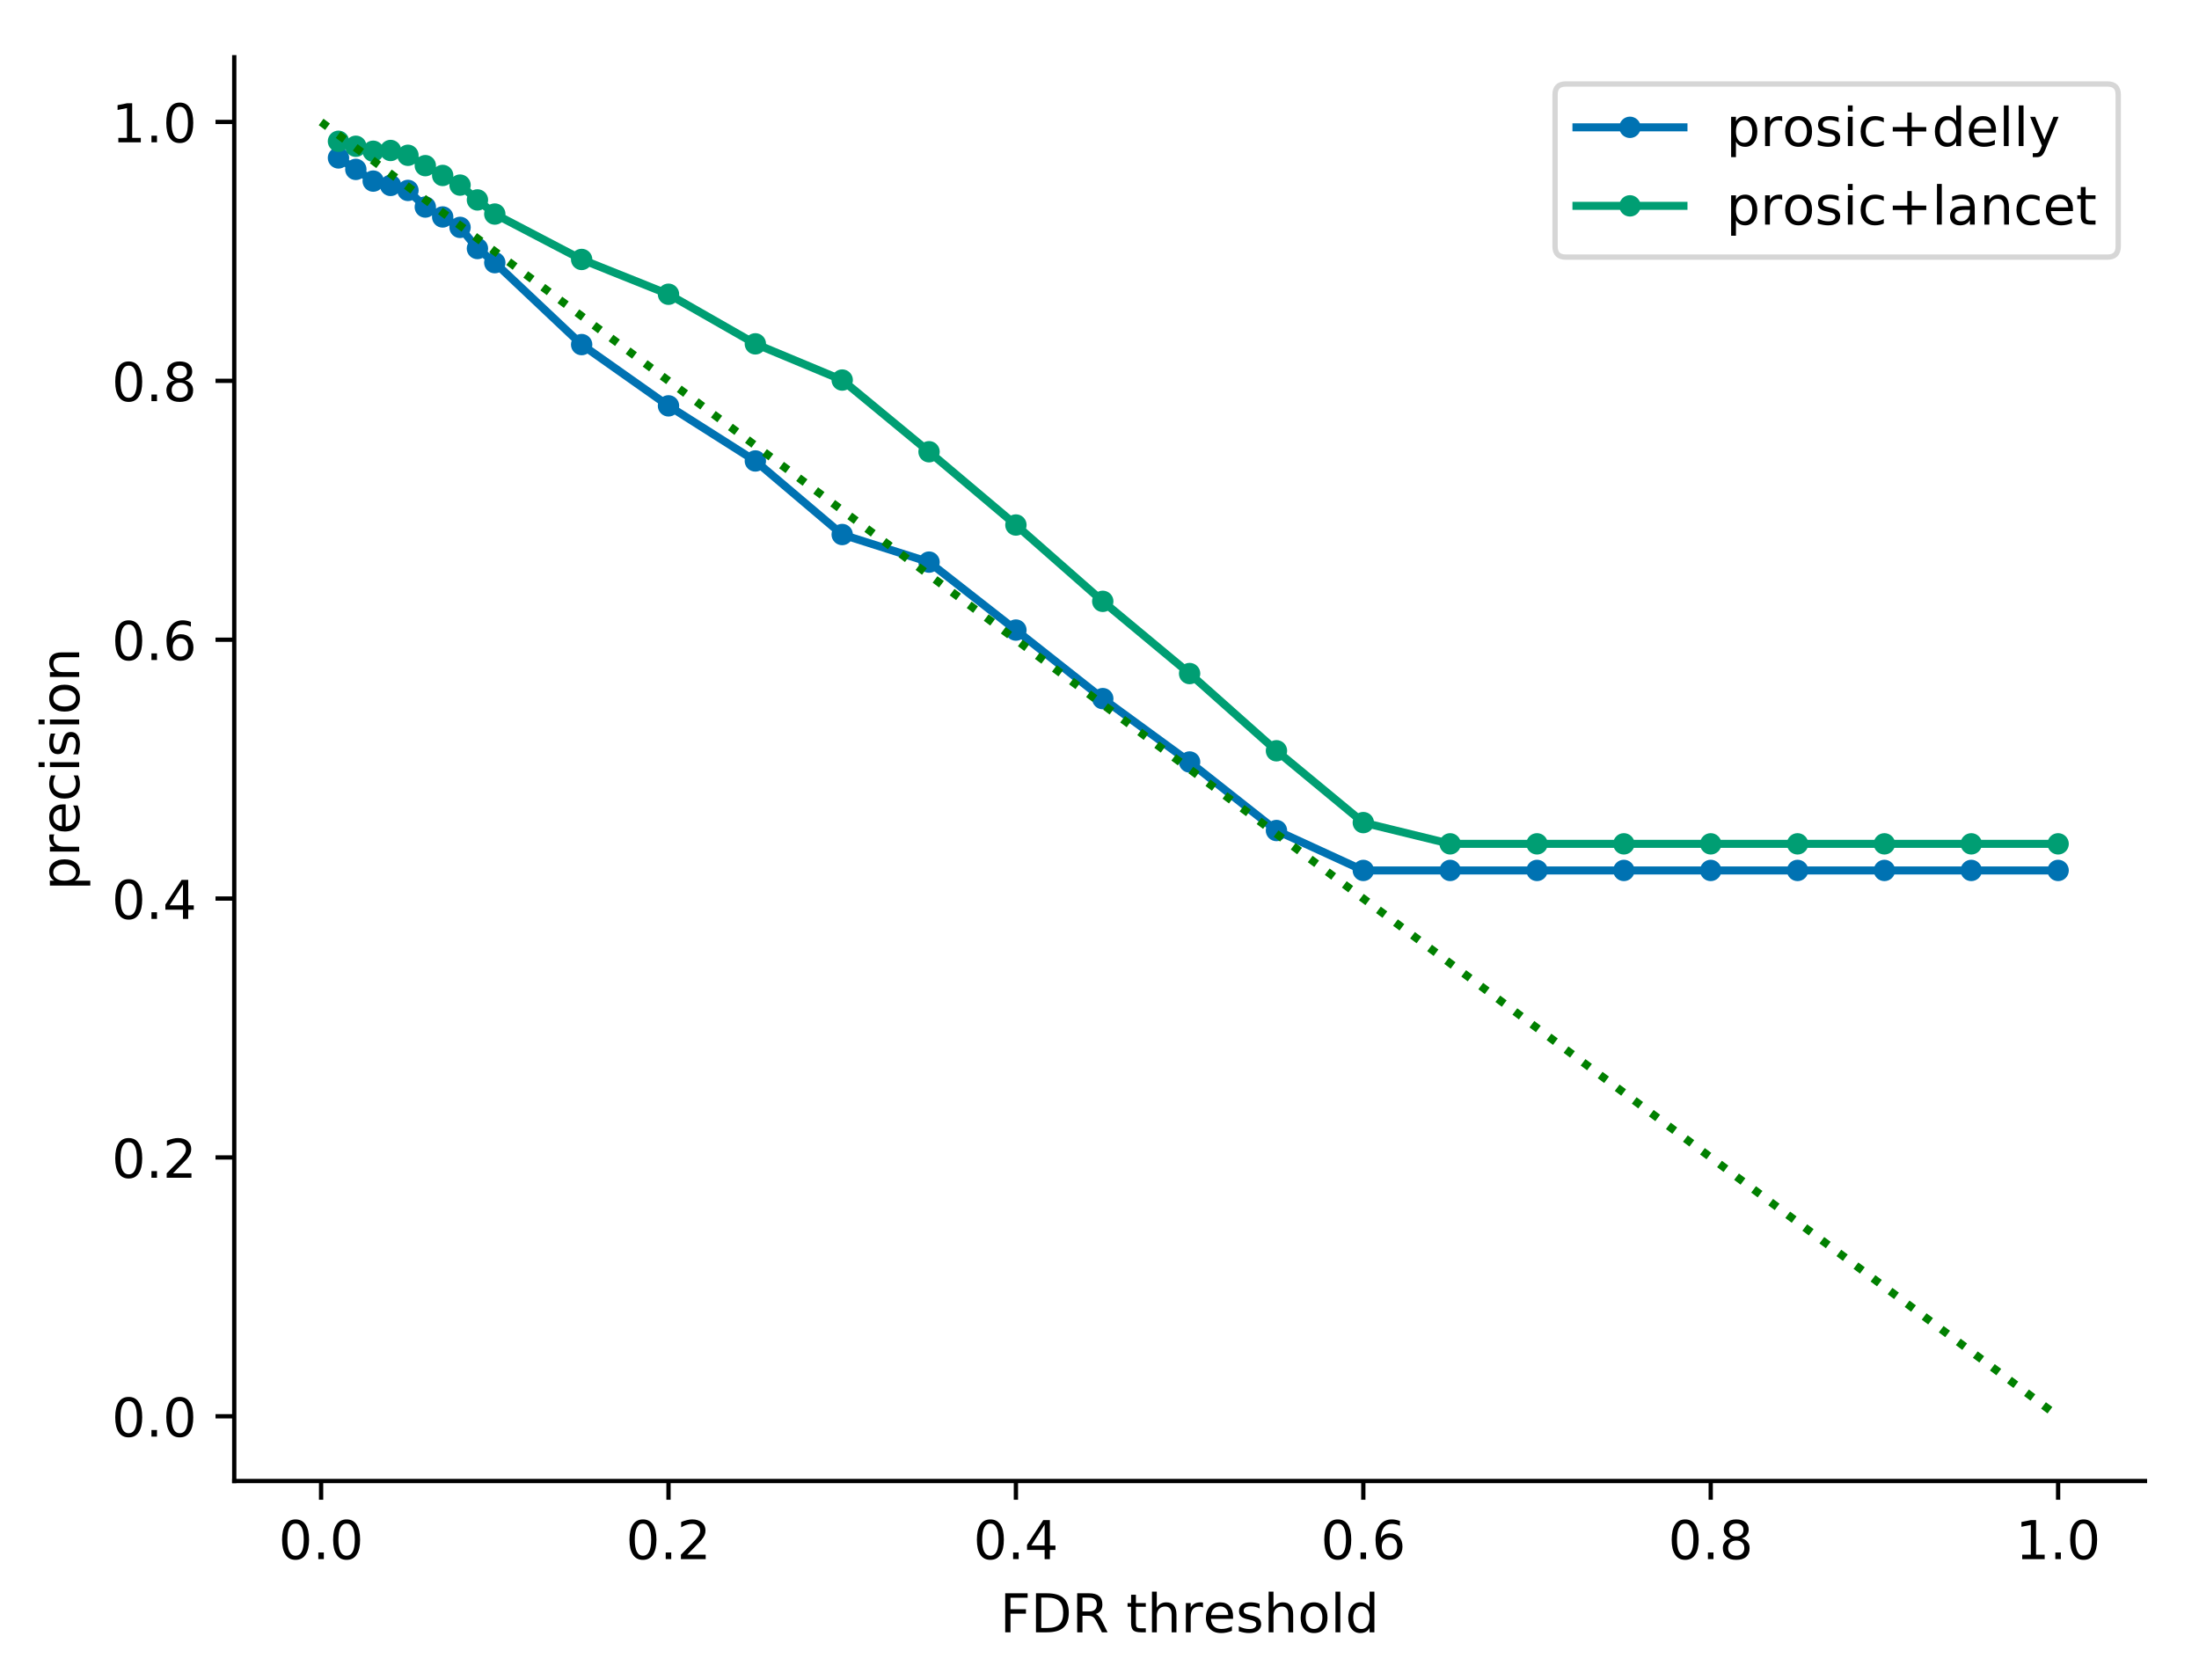
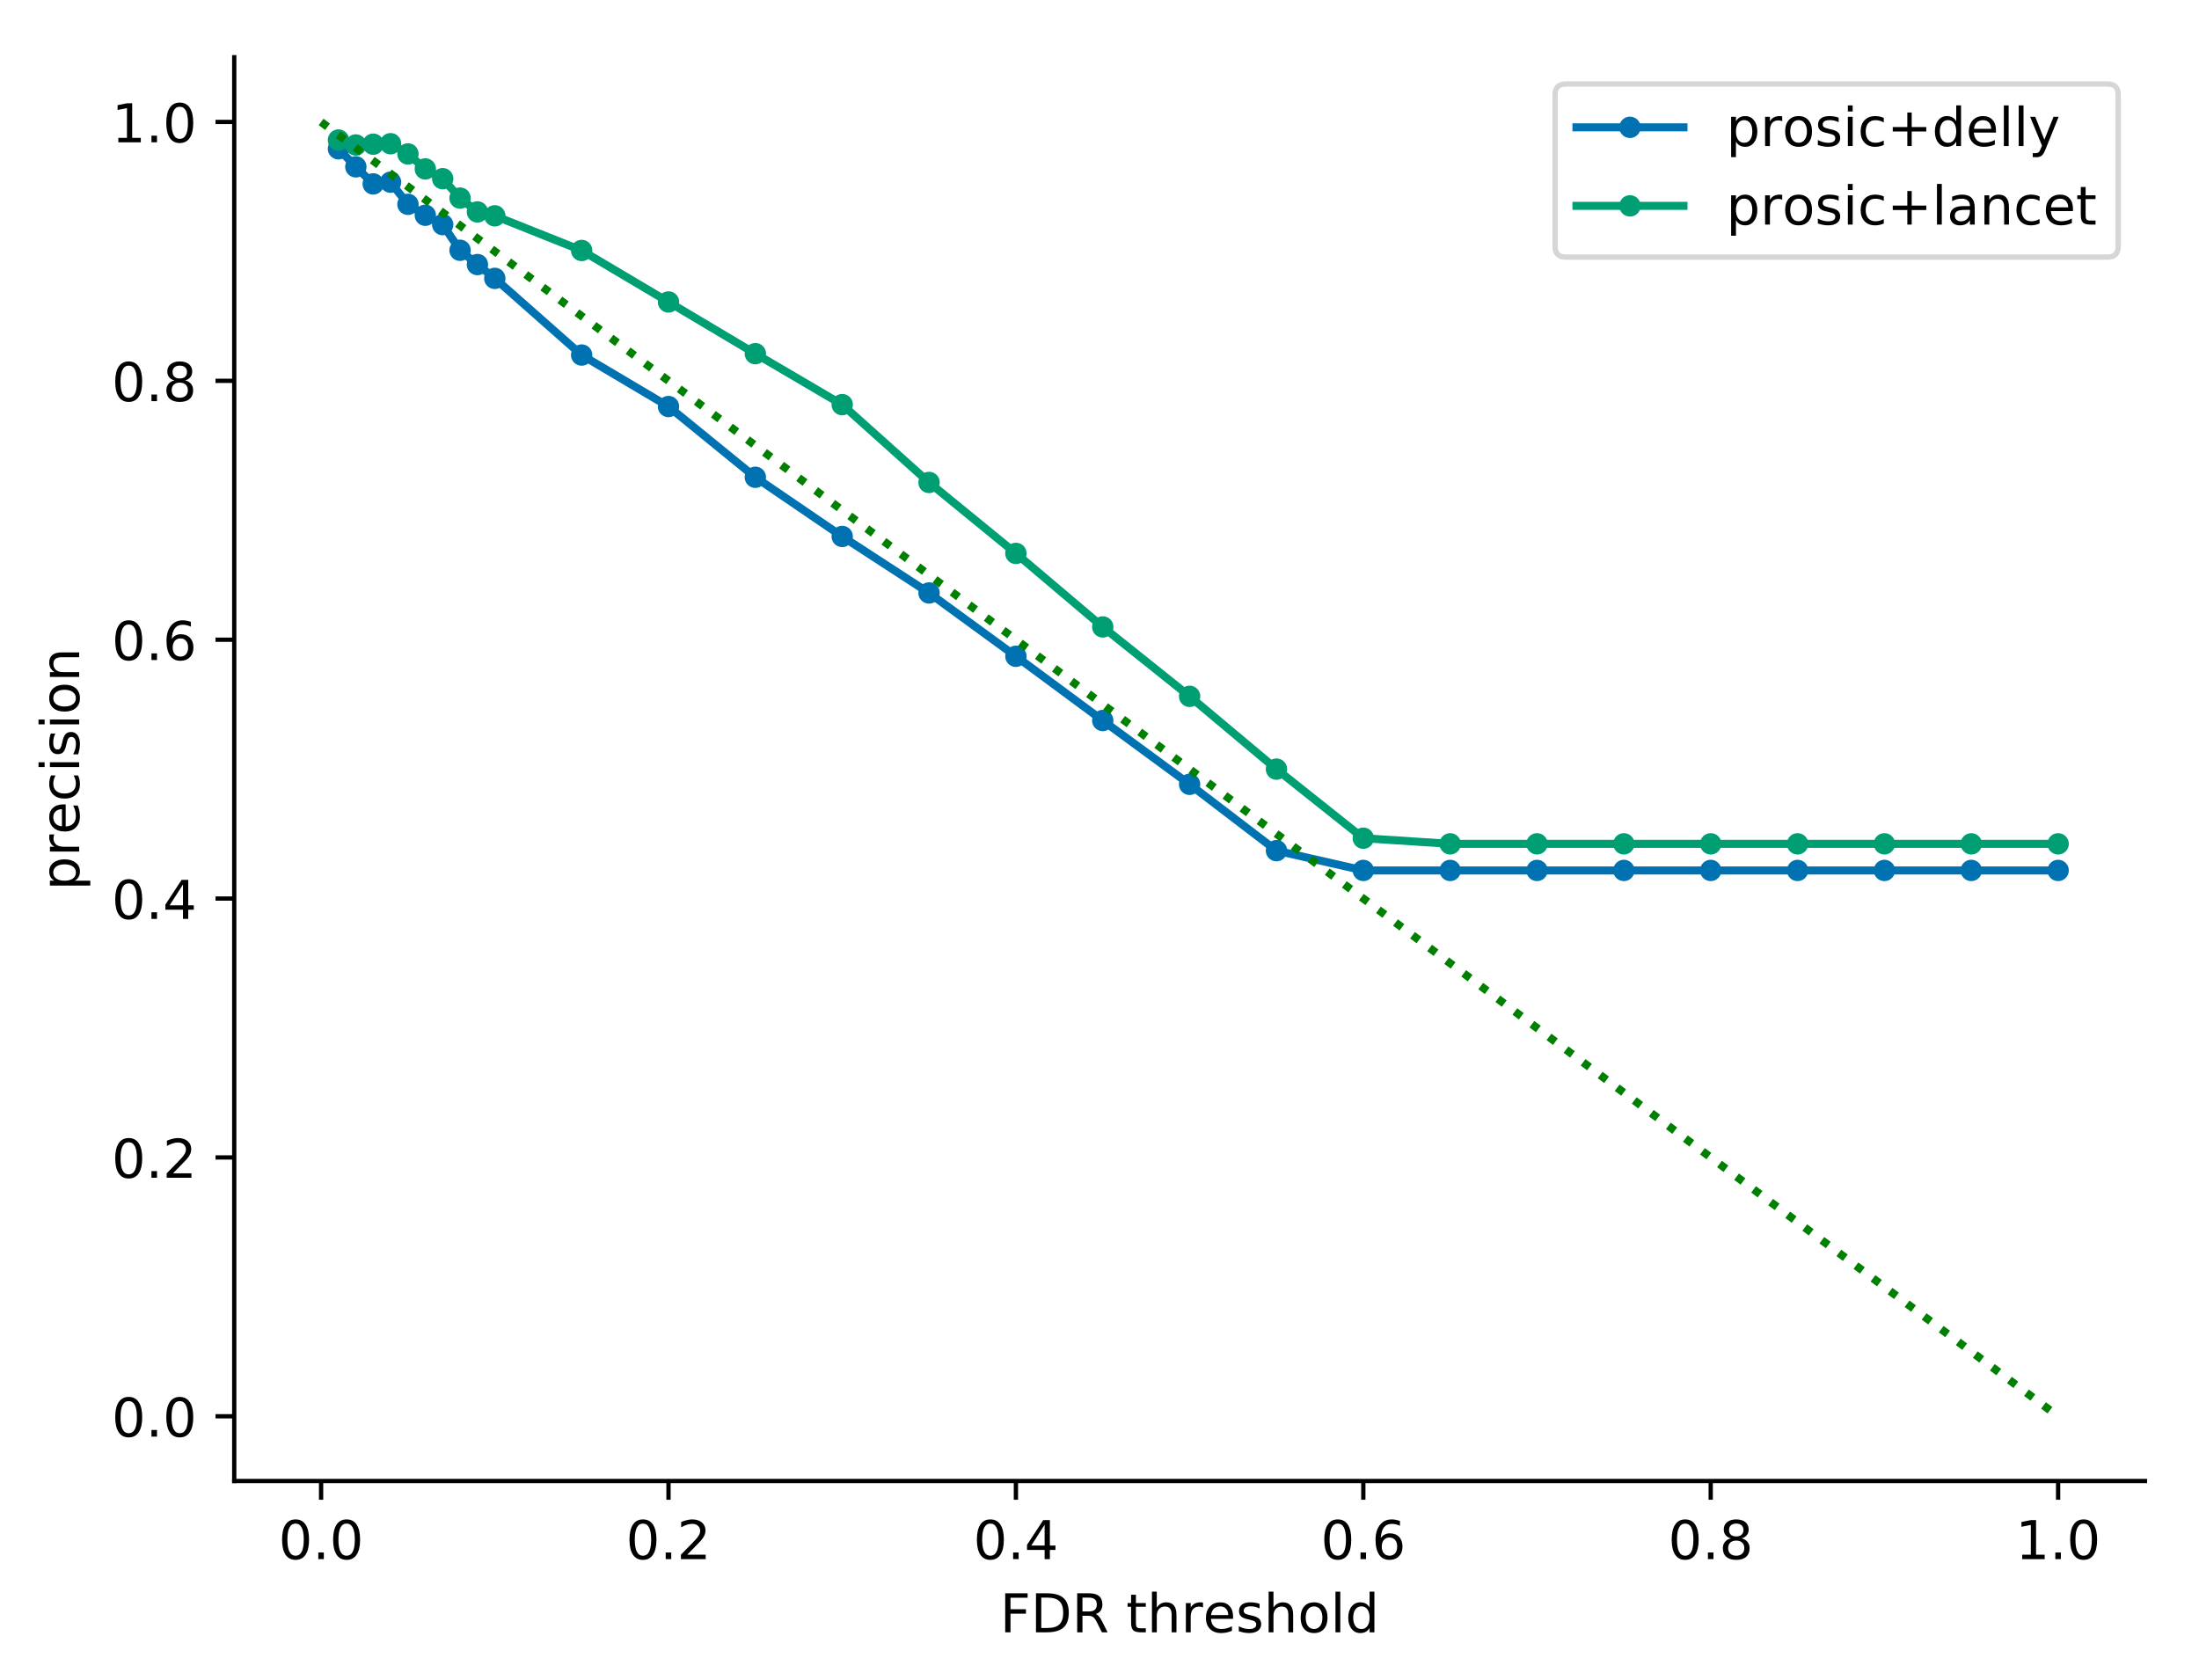
<svg xmlns="http://www.w3.org/2000/svg" xmlns:xlink="http://www.w3.org/1999/xlink" height="314pt" version="1.1" viewBox="0 0 411 314" width="411pt">
  <defs>
    <style type="text/css">
*{stroke-linecap:butt;stroke-linejoin:round;}
  </style>
  </defs>
  <g id="figure_1">
    <g id="patch_1">
      <path d="M 0 314.368  L 411.601 314.368  L 411.601 0  L 0 0  z " style="fill:#ffffff;" />
    </g>
    <g id="axes_1">
      <g id="patch_2">
        <path d="M 43.781 276.812  L 400.901 276.812  L 400.901 10.7  L 43.781 10.7  z " style="fill:#ffffff;" />
      </g>
      <g id="matplotlib.axis_1">
        <g id="xtick_1">
          <g id="line2d_1">
            <defs>
-               <path d="M 0 0  L 0 3.5  " id="m1aa0c2c3cf" style="stroke:#000000;stroke-width:0.8;" />
-             </defs>
-             <g>
-               <use style="stroke:#000000;stroke-width:0.8;" x="60.014" xlink:href="#m1aa0c2c3cf" y="276.812" />
+               <path d="M 0 0  L 0 3.5  " id="mcfeb904884" style="stroke:#000000;stroke-width:0.8;" />
+             </defs>
+             <g>
+               <use style="stroke:#000000;stroke-width:0.8;" x="60.014" xlink:href="#mcfeb904884" y="276.812" />
            </g>
          </g>
          <g id="text_1">
            <defs>
              <path d="M 31.781 66.406  Q 24.172 66.406 20.328 58.906  Q 16.5 51.422 16.5 36.375  Q 16.5 21.391 20.328 13.891  Q 24.172 6.391 31.781 6.391  Q 39.453 6.391 43.281 13.891  Q 47.125 21.391 47.125 36.375  Q 47.125 51.422 43.281 58.906  Q 39.453 66.406 31.781 66.406  z M 31.781 74.219  Q 44.047 74.219 50.516 64.516  Q 56.984 54.828 56.984 36.375  Q 56.984 17.969 50.516 8.266  Q 44.047 -1.422 31.781 -1.422  Q 19.531 -1.422 13.062 8.266  Q 6.594 17.969 6.594 36.375  Q 6.594 54.828 13.062 64.516  Q 19.531 74.219 31.781 74.219  z " id="DejaVuSans-30" />
              <path d="M 10.688 12.406  L 21 12.406  L 21 0  L 10.688 0  z " id="DejaVuSans-2e" />
            </defs>
            <g transform="translate(52.06242 291.4104)scale(0.1 -0.1)">
              <use xlink:href="#DejaVuSans-30" />
              <use x="63.623" xlink:href="#DejaVuSans-2e" />
              <use x="95.41" xlink:href="#DejaVuSans-30" />
            </g>
          </g>
        </g>
        <g id="xtick_2">
          <g id="line2d_2">
            <g>
-               <use style="stroke:#000000;stroke-width:0.8;" x="124.945" xlink:href="#m1aa0c2c3cf" y="276.812" />
+               <use style="stroke:#000000;stroke-width:0.8;" x="124.945" xlink:href="#mcfeb904884" y="276.812" />
            </g>
          </g>
          <g id="text_2">
            <defs>
              <path d="M 19.188 8.297  L 53.609 8.297  L 53.609 0  L 7.328 0  L 7.328 8.297  Q 12.938 14.109 22.625 23.891  Q 32.328 33.688 34.812 36.531  Q 39.547 41.844 41.422 45.531  Q 43.312 49.219 43.312 52.781  Q 43.312 58.594 39.234 62.25  Q 35.156 65.922 28.609 65.922  Q 23.969 65.922 18.812 64.312  Q 13.672 62.703 7.812 59.422  L 7.812 69.391  Q 13.766 71.781 18.938 73  Q 24.125 74.219 28.422 74.219  Q 39.75 74.219 46.484 68.547  Q 53.219 62.891 53.219 53.422  Q 53.219 48.922 51.531 44.891  Q 49.859 40.875 45.406 35.406  Q 44.188 33.984 37.641 27.219  Q 31.109 20.453 19.188 8.297  z " id="DejaVuSans-32" />
            </defs>
            <g transform="translate(116.9933 291.4104)scale(0.1 -0.1)">
              <use xlink:href="#DejaVuSans-30" />
              <use x="63.623" xlink:href="#DejaVuSans-2e" />
              <use x="95.41" xlink:href="#DejaVuSans-32" />
            </g>
          </g>
        </g>
        <g id="xtick_3">
          <g id="line2d_3">
            <g>
-               <use style="stroke:#000000;stroke-width:0.8;" x="189.876" xlink:href="#m1aa0c2c3cf" y="276.812" />
+               <use style="stroke:#000000;stroke-width:0.8;" x="189.876" xlink:href="#mcfeb904884" y="276.812" />
            </g>
          </g>
          <g id="text_3">
            <defs>
              <path d="M 37.797 64.312  L 12.891 25.391  L 37.797 25.391  z M 35.203 72.906  L 47.609 72.906  L 47.609 25.391  L 58.016 25.391  L 58.016 17.188  L 47.609 17.188  L 47.609 0  L 37.797 0  L 37.797 17.188  L 4.891 17.188  L 4.891 26.703  z " id="DejaVuSans-34" />
            </defs>
            <g transform="translate(181.9242 291.4104)scale(0.1 -0.1)">
              <use xlink:href="#DejaVuSans-30" />
              <use x="63.623" xlink:href="#DejaVuSans-2e" />
              <use x="95.41" xlink:href="#DejaVuSans-34" />
            </g>
          </g>
        </g>
        <g id="xtick_4">
          <g id="line2d_4">
            <g>
-               <use style="stroke:#000000;stroke-width:0.8;" x="254.807" xlink:href="#m1aa0c2c3cf" y="276.812" />
+               <use style="stroke:#000000;stroke-width:0.8;" x="254.807" xlink:href="#mcfeb904884" y="276.812" />
            </g>
          </g>
          <g id="text_4">
            <defs>
              <path d="M 33.016 40.375  Q 26.375 40.375 22.484 35.828  Q 18.609 31.297 18.609 23.391  Q 18.609 15.531 22.484 10.953  Q 26.375 6.391 33.016 6.391  Q 39.656 6.391 43.531 10.953  Q 47.406 15.531 47.406 23.391  Q 47.406 31.297 43.531 35.828  Q 39.656 40.375 33.016 40.375  z M 52.594 71.297  L 52.594 62.312  Q 48.875 64.062 45.094 64.984  Q 41.312 65.922 37.594 65.922  Q 27.828 65.922 22.672 59.328  Q 17.531 52.734 16.797 39.406  Q 19.672 43.656 24.016 45.922  Q 28.375 48.188 33.594 48.188  Q 44.578 48.188 50.953 41.516  Q 57.328 34.859 57.328 23.391  Q 57.328 12.156 50.688 5.359  Q 44.047 -1.422 33.016 -1.422  Q 20.359 -1.422 13.672 8.266  Q 6.984 17.969 6.984 36.375  Q 6.984 53.656 15.188 63.938  Q 23.391 74.219 37.203 74.219  Q 40.922 74.219 44.703 73.484  Q 48.484 72.75 52.594 71.297  z " id="DejaVuSans-36" />
            </defs>
            <g transform="translate(246.8551 291.4104)scale(0.1 -0.1)">
              <use xlink:href="#DejaVuSans-30" />
              <use x="63.623" xlink:href="#DejaVuSans-2e" />
              <use x="95.41" xlink:href="#DejaVuSans-36" />
            </g>
          </g>
        </g>
        <g id="xtick_5">
          <g id="line2d_5">
            <g>
-               <use style="stroke:#000000;stroke-width:0.8;" x="319.738" xlink:href="#m1aa0c2c3cf" y="276.812" />
+               <use style="stroke:#000000;stroke-width:0.8;" x="319.738" xlink:href="#mcfeb904884" y="276.812" />
            </g>
          </g>
          <g id="text_5">
            <defs>
              <path d="M 31.781 34.625  Q 24.75 34.625 20.719 30.859  Q 16.703 27.094 16.703 20.516  Q 16.703 13.922 20.719 10.156  Q 24.75 6.391 31.781 6.391  Q 38.812 6.391 42.859 10.172  Q 46.922 13.969 46.922 20.516  Q 46.922 27.094 42.891 30.859  Q 38.875 34.625 31.781 34.625  z M 21.922 38.812  Q 15.578 40.375 12.031 44.719  Q 8.5 49.078 8.5 55.328  Q 8.5 64.062 14.719 69.141  Q 20.953 74.219 31.781 74.219  Q 42.672 74.219 48.875 69.141  Q 55.078 64.062 55.078 55.328  Q 55.078 49.078 51.531 44.719  Q 48 40.375 41.703 38.812  Q 48.828 37.156 52.797 32.312  Q 56.781 27.484 56.781 20.516  Q 56.781 9.906 50.312 4.234  Q 43.844 -1.422 31.781 -1.422  Q 19.734 -1.422 13.25 4.234  Q 6.781 9.906 6.781 20.516  Q 6.781 27.484 10.781 32.312  Q 14.797 37.156 21.922 38.812  z M 18.312 54.391  Q 18.312 48.734 21.844 45.562  Q 25.391 42.391 31.781 42.391  Q 38.141 42.391 41.719 45.562  Q 45.312 48.734 45.312 54.391  Q 45.312 60.062 41.719 63.234  Q 38.141 66.406 31.781 66.406  Q 25.391 66.406 21.844 63.234  Q 18.312 60.062 18.312 54.391  z " id="DejaVuSans-38" />
            </defs>
            <g transform="translate(311.7861 291.4104)scale(0.1 -0.1)">
              <use xlink:href="#DejaVuSans-30" />
              <use x="63.623" xlink:href="#DejaVuSans-2e" />
              <use x="95.41" xlink:href="#DejaVuSans-38" />
            </g>
          </g>
        </g>
        <g id="xtick_6">
          <g id="line2d_6">
            <g>
-               <use style="stroke:#000000;stroke-width:0.8;" x="384.669" xlink:href="#m1aa0c2c3cf" y="276.812" />
+               <use style="stroke:#000000;stroke-width:0.8;" x="384.669" xlink:href="#mcfeb904884" y="276.812" />
            </g>
          </g>
          <g id="text_6">
            <defs>
              <path d="M 12.406 8.297  L 28.516 8.297  L 28.516 63.922  L 10.984 60.406  L 10.984 69.391  L 28.422 72.906  L 38.281 72.906  L 38.281 8.297  L 54.391 8.297  L 54.391 0  L 12.406 0  z " id="DejaVuSans-31" />
            </defs>
            <g transform="translate(376.717 291.4104)scale(0.1 -0.1)">
              <use xlink:href="#DejaVuSans-31" />
              <use x="63.623" xlink:href="#DejaVuSans-2e" />
              <use x="95.41" xlink:href="#DejaVuSans-30" />
            </g>
          </g>
        </g>
        <g id="text_7">
          <defs>
            <path d="M 9.812 72.906  L 51.703 72.906  L 51.703 64.594  L 19.672 64.594  L 19.672 43.109  L 48.578 43.109  L 48.578 34.812  L 19.672 34.812  L 19.672 0  L 9.812 0  z " id="DejaVuSans-46" />
            <path d="M 19.672 64.797  L 19.672 8.109  L 31.594 8.109  Q 46.688 8.109 53.688 14.938  Q 60.688 21.781 60.688 36.531  Q 60.688 51.172 53.688 57.984  Q 46.688 64.797 31.594 64.797  z M 9.812 72.906  L 30.078 72.906  Q 51.266 72.906 61.172 64.094  Q 71.094 55.281 71.094 36.531  Q 71.094 17.672 61.125 8.828  Q 51.172 0 30.078 0  L 9.812 0  z " id="DejaVuSans-44" />
            <path d="M 44.391 34.188  Q 47.562 33.109 50.562 29.594  Q 53.562 26.078 56.594 19.922  L 66.609 0  L 56 0  L 46.688 18.703  Q 43.062 26.031 39.672 28.422  Q 36.281 30.812 30.422 30.812  L 19.672 30.812  L 19.672 0  L 9.812 0  L 9.812 72.906  L 32.078 72.906  Q 44.578 72.906 50.734 67.672  Q 56.891 62.453 56.891 51.906  Q 56.891 45.016 53.688 40.469  Q 50.484 35.938 44.391 34.188  z M 19.672 64.797  L 19.672 38.922  L 32.078 38.922  Q 39.203 38.922 42.844 42.219  Q 46.484 45.516 46.484 51.906  Q 46.484 58.297 42.844 61.547  Q 39.203 64.797 32.078 64.797  z " id="DejaVuSans-52" />
            <path id="DejaVuSans-20" />
            <path d="M 18.312 70.219  L 18.312 54.688  L 36.812 54.688  L 36.812 47.703  L 18.312 47.703  L 18.312 18.016  Q 18.312 11.328 20.141 9.422  Q 21.969 7.516 27.594 7.516  L 36.812 7.516  L 36.812 0  L 27.594 0  Q 17.188 0 13.234 3.875  Q 9.281 7.766 9.281 18.016  L 9.281 47.703  L 2.688 47.703  L 2.688 54.688  L 9.281 54.688  L 9.281 70.219  z " id="DejaVuSans-74" />
            <path d="M 54.891 33.016  L 54.891 0  L 45.906 0  L 45.906 32.719  Q 45.906 40.484 42.875 44.328  Q 39.844 48.188 33.797 48.188  Q 26.516 48.188 22.312 43.547  Q 18.109 38.922 18.109 30.906  L 18.109 0  L 9.078 0  L 9.078 75.984  L 18.109 75.984  L 18.109 46.188  Q 21.344 51.125 25.703 53.562  Q 30.078 56 35.797 56  Q 45.219 56 50.047 50.172  Q 54.891 44.344 54.891 33.016  z " id="DejaVuSans-68" />
            <path d="M 41.109 46.297  Q 39.594 47.172 37.812 47.578  Q 36.031 48 33.891 48  Q 26.266 48 22.188 43.047  Q 18.109 38.094 18.109 28.812  L 18.109 0  L 9.078 0  L 9.078 54.688  L 18.109 54.688  L 18.109 46.188  Q 20.953 51.172 25.484 53.578  Q 30.031 56 36.531 56  Q 37.453 56 38.578 55.875  Q 39.703 55.766 41.062 55.516  z " id="DejaVuSans-72" />
            <path d="M 56.203 29.594  L 56.203 25.203  L 14.891 25.203  Q 15.484 15.922 20.484 11.062  Q 25.484 6.203 34.422 6.203  Q 39.594 6.203 44.453 7.469  Q 49.312 8.734 54.109 11.281  L 54.109 2.781  Q 49.266 0.734 44.188 -0.344  Q 39.109 -1.422 33.891 -1.422  Q 20.797 -1.422 13.156 6.188  Q 5.516 13.812 5.516 26.812  Q 5.516 40.234 12.766 48.109  Q 20.016 56 32.328 56  Q 43.359 56 49.781 48.891  Q 56.203 41.797 56.203 29.594  z M 47.219 32.234  Q 47.125 39.594 43.094 43.984  Q 39.062 48.391 32.422 48.391  Q 24.906 48.391 20.391 44.141  Q 15.875 39.891 15.188 32.172  z " id="DejaVuSans-65" />
            <path d="M 44.281 53.078  L 44.281 44.578  Q 40.484 46.531 36.375 47.5  Q 32.281 48.484 27.875 48.484  Q 21.188 48.484 17.844 46.438  Q 14.5 44.391 14.5 40.281  Q 14.5 37.156 16.891 35.375  Q 19.281 33.594 26.516 31.984  L 29.594 31.297  Q 39.156 29.25 43.188 25.516  Q 47.219 21.781 47.219 15.094  Q 47.219 7.469 41.188 3.016  Q 35.156 -1.422 24.609 -1.422  Q 20.219 -1.422 15.453 -0.562  Q 10.688 0.297 5.422 2  L 5.422 11.281  Q 10.406 8.688 15.234 7.391  Q 20.062 6.109 24.812 6.109  Q 31.156 6.109 34.562 8.281  Q 37.984 10.453 37.984 14.406  Q 37.984 18.062 35.516 20.016  Q 33.062 21.969 24.703 23.781  L 21.578 24.516  Q 13.234 26.266 9.516 29.906  Q 5.812 33.547 5.812 39.891  Q 5.812 47.609 11.281 51.797  Q 16.75 56 26.812 56  Q 31.781 56 36.172 55.266  Q 40.578 54.547 44.281 53.078  z " id="DejaVuSans-73" />
            <path d="M 30.609 48.391  Q 23.391 48.391 19.188 42.75  Q 14.984 37.109 14.984 27.297  Q 14.984 17.484 19.156 11.844  Q 23.344 6.203 30.609 6.203  Q 37.797 6.203 41.984 11.859  Q 46.188 17.531 46.188 27.297  Q 46.188 37.016 41.984 42.703  Q 37.797 48.391 30.609 48.391  z M 30.609 56  Q 42.328 56 49.016 48.375  Q 55.719 40.766 55.719 27.297  Q 55.719 13.875 49.016 6.219  Q 42.328 -1.422 30.609 -1.422  Q 18.844 -1.422 12.172 6.219  Q 5.516 13.875 5.516 27.297  Q 5.516 40.766 12.172 48.375  Q 18.844 56 30.609 56  z " id="DejaVuSans-6f" />
            <path d="M 9.422 75.984  L 18.406 75.984  L 18.406 0  L 9.422 0  z " id="DejaVuSans-6c" />
            <path d="M 45.406 46.391  L 45.406 75.984  L 54.391 75.984  L 54.391 0  L 45.406 0  L 45.406 8.203  Q 42.578 3.328 38.25 0.953  Q 33.938 -1.422 27.875 -1.422  Q 17.969 -1.422 11.734 6.484  Q 5.516 14.406 5.516 27.297  Q 5.516 40.188 11.734 48.094  Q 17.969 56 27.875 56  Q 33.938 56 38.25 53.625  Q 42.578 51.266 45.406 46.391  z M 14.797 27.297  Q 14.797 17.391 18.875 11.75  Q 22.953 6.109 30.078 6.109  Q 37.203 6.109 41.297 11.75  Q 45.406 17.391 45.406 27.297  Q 45.406 37.203 41.297 42.844  Q 37.203 48.484 30.078 48.484  Q 22.953 48.484 18.875 42.844  Q 14.797 37.203 14.797 27.297  z " id="DejaVuSans-64" />
          </defs>
          <g transform="translate(186.8967 305.0886)scale(0.1 -0.1)">
            <use xlink:href="#DejaVuSans-46" />
            <use x="57.52" xlink:href="#DejaVuSans-44" />
            <use x="134.521" xlink:href="#DejaVuSans-52" />
            <use x="204.004" xlink:href="#DejaVuSans-20" />
            <use x="235.791" xlink:href="#DejaVuSans-74" />
            <use x="275" xlink:href="#DejaVuSans-68" />
            <use x="338.379" xlink:href="#DejaVuSans-72" />
            <use x="379.461" xlink:href="#DejaVuSans-65" />
            <use x="440.984" xlink:href="#DejaVuSans-73" />
            <use x="493.084" xlink:href="#DejaVuSans-68" />
            <use x="556.463" xlink:href="#DejaVuSans-6f" />
            <use x="617.645" xlink:href="#DejaVuSans-6c" />
            <use x="645.428" xlink:href="#DejaVuSans-64" />
          </g>
        </g>
      </g>
      <g id="matplotlib.axis_2">
        <g id="ytick_1">
          <g id="line2d_7">
            <defs>
-               <path d="M 0 0  L -3.5 0  " id="m276a389828" style="stroke:#000000;stroke-width:0.8;" />
-             </defs>
-             <g>
-               <use style="stroke:#000000;stroke-width:0.8;" x="43.781" xlink:href="#m276a389828" y="264.716" />
+               <path d="M 0 0  L -3.5 0  " id="m7e5ca3eddf" style="stroke:#000000;stroke-width:0.8;" />
+             </defs>
+             <g>
+               <use style="stroke:#000000;stroke-width:0.8;" x="43.781" xlink:href="#m7e5ca3eddf" y="264.716" />
            </g>
          </g>
          <g id="text_8">
            <g transform="translate(20.87813 268.5152)scale(0.1 -0.1)">
              <use xlink:href="#DejaVuSans-30" />
              <use x="63.623" xlink:href="#DejaVuSans-2e" />
              <use x="95.41" xlink:href="#DejaVuSans-30" />
            </g>
          </g>
        </g>
        <g id="ytick_2">
          <g id="line2d_8">
            <g>
-               <use style="stroke:#000000;stroke-width:0.8;" x="43.781" xlink:href="#m276a389828" y="216.332" />
+               <use style="stroke:#000000;stroke-width:0.8;" x="43.781" xlink:href="#m7e5ca3eddf" y="216.332" />
            </g>
          </g>
          <g id="text_9">
            <g transform="translate(20.87813 220.1312)scale(0.1 -0.1)">
              <use xlink:href="#DejaVuSans-30" />
              <use x="63.623" xlink:href="#DejaVuSans-2e" />
              <use x="95.41" xlink:href="#DejaVuSans-32" />
            </g>
          </g>
        </g>
        <g id="ytick_3">
          <g id="line2d_9">
            <g>
-               <use style="stroke:#000000;stroke-width:0.8;" x="43.781" xlink:href="#m276a389828" y="167.948" />
+               <use style="stroke:#000000;stroke-width:0.8;" x="43.781" xlink:href="#m7e5ca3eddf" y="167.948" />
            </g>
          </g>
          <g id="text_10">
            <g transform="translate(20.87813 171.7472)scale(0.1 -0.1)">
              <use xlink:href="#DejaVuSans-30" />
              <use x="63.623" xlink:href="#DejaVuSans-2e" />
              <use x="95.41" xlink:href="#DejaVuSans-34" />
            </g>
          </g>
        </g>
        <g id="ytick_4">
          <g id="line2d_10">
            <g>
-               <use style="stroke:#000000;stroke-width:0.8;" x="43.781" xlink:href="#m276a389828" y="119.564" />
+               <use style="stroke:#000000;stroke-width:0.8;" x="43.781" xlink:href="#m7e5ca3eddf" y="119.564" />
            </g>
          </g>
          <g id="text_11">
            <g transform="translate(20.87813 123.3632)scale(0.1 -0.1)">
              <use xlink:href="#DejaVuSans-30" />
              <use x="63.623" xlink:href="#DejaVuSans-2e" />
              <use x="95.41" xlink:href="#DejaVuSans-36" />
            </g>
          </g>
        </g>
        <g id="ytick_5">
          <g id="line2d_11">
            <g>
-               <use style="stroke:#000000;stroke-width:0.8;" x="43.781" xlink:href="#m276a389828" y="71.18" />
+               <use style="stroke:#000000;stroke-width:0.8;" x="43.781" xlink:href="#m7e5ca3eddf" y="71.18" />
            </g>
          </g>
          <g id="text_12">
            <g transform="translate(20.87813 74.97922)scale(0.1 -0.1)">
              <use xlink:href="#DejaVuSans-30" />
              <use x="63.623" xlink:href="#DejaVuSans-2e" />
              <use x="95.41" xlink:href="#DejaVuSans-38" />
            </g>
          </g>
        </g>
        <g id="ytick_6">
          <g id="line2d_12">
            <g>
-               <use style="stroke:#000000;stroke-width:0.8;" x="43.781" xlink:href="#m276a389828" y="22.796" />
+               <use style="stroke:#000000;stroke-width:0.8;" x="43.781" xlink:href="#m7e5ca3eddf" y="22.796" />
            </g>
          </g>
          <g id="text_13">
            <g transform="translate(20.87813 26.59522)scale(0.1 -0.1)">
              <use xlink:href="#DejaVuSans-31" />
              <use x="63.623" xlink:href="#DejaVuSans-2e" />
              <use x="95.41" xlink:href="#DejaVuSans-30" />
            </g>
          </g>
        </g>
        <g id="text_14">
          <defs>
            <path d="M 18.109 8.203  L 18.109 -20.797  L 9.078 -20.797  L 9.078 54.688  L 18.109 54.688  L 18.109 46.391  Q 20.953 51.266 25.266 53.625  Q 29.594 56 35.594 56  Q 45.562 56 51.781 48.094  Q 58.016 40.188 58.016 27.297  Q 58.016 14.406 51.781 6.484  Q 45.562 -1.422 35.594 -1.422  Q 29.594 -1.422 25.266 0.953  Q 20.953 3.328 18.109 8.203  z M 48.688 27.297  Q 48.688 37.203 44.609 42.844  Q 40.531 48.484 33.406 48.484  Q 26.266 48.484 22.188 42.844  Q 18.109 37.203 18.109 27.297  Q 18.109 17.391 22.188 11.75  Q 26.266 6.109 33.406 6.109  Q 40.531 6.109 44.609 11.75  Q 48.688 17.391 48.688 27.297  z " id="DejaVuSans-70" />
            <path d="M 48.781 52.594  L 48.781 44.188  Q 44.969 46.297 41.141 47.344  Q 37.312 48.391 33.406 48.391  Q 24.656 48.391 19.812 42.844  Q 14.984 37.312 14.984 27.297  Q 14.984 17.281 19.812 11.734  Q 24.656 6.203 33.406 6.203  Q 37.312 6.203 41.141 7.25  Q 44.969 8.297 48.781 10.406  L 48.781 2.094  Q 45.016 0.344 40.984 -0.531  Q 36.969 -1.422 32.422 -1.422  Q 20.062 -1.422 12.781 6.344  Q 5.516 14.109 5.516 27.297  Q 5.516 40.672 12.859 48.328  Q 20.219 56 33.016 56  Q 37.156 56 41.109 55.141  Q 45.062 54.297 48.781 52.594  z " id="DejaVuSans-63" />
            <path d="M 9.422 54.688  L 18.406 54.688  L 18.406 0  L 9.422 0  z M 9.422 75.984  L 18.406 75.984  L 18.406 64.594  L 9.422 64.594  z " id="DejaVuSans-69" />
            <path d="M 54.891 33.016  L 54.891 0  L 45.906 0  L 45.906 32.719  Q 45.906 40.484 42.875 44.328  Q 39.844 48.188 33.797 48.188  Q 26.516 48.188 22.312 43.547  Q 18.109 38.922 18.109 30.906  L 18.109 0  L 9.078 0  L 9.078 54.688  L 18.109 54.688  L 18.109 46.188  Q 21.344 51.125 25.703 53.562  Q 30.078 56 35.797 56  Q 45.219 56 50.047 50.172  Q 54.891 44.344 54.891 33.016  z " id="DejaVuSans-6e" />
          </defs>
          <g transform="translate(14.79844 166.4208)rotate(-90)scale(0.1 -0.1)">
            <use xlink:href="#DejaVuSans-70" />
            <use x="63.477" xlink:href="#DejaVuSans-72" />
            <use x="104.559" xlink:href="#DejaVuSans-65" />
            <use x="166.082" xlink:href="#DejaVuSans-63" />
            <use x="221.062" xlink:href="#DejaVuSans-69" />
            <use x="248.846" xlink:href="#DejaVuSans-73" />
            <use x="300.945" xlink:href="#DejaVuSans-69" />
            <use x="328.729" xlink:href="#DejaVuSans-6f" />
            <use x="389.91" xlink:href="#DejaVuSans-6e" />
          </g>
        </g>
      </g>
      <g id="line2d_13">
-         <path clip-path="url(#p058353097e)" d="M 63.261 29.516  L 66.507 31.662  L 69.754 33.848  L 73 34.655  L 76.247 35.59  L 79.493 38.697  L 82.74 40.552  L 85.986 42.5  L 89.233 46.45  L 92.479 49.092  L 108.712 64.406  L 124.945 75.857  L 141.178 86.156  L 157.41 99.908  L 173.643 105.063  L 189.876 117.767  L 206.109 130.576  L 222.341 142.421  L 238.574 155.23  L 254.807 162.691  L 271.039 162.691  L 287.272 162.691  L 303.505 162.691  L 319.738 162.691  L 335.97 162.691  L 352.203 162.691  L 368.436 162.691  L 384.669 162.691  " style="fill:none;stroke:#0072b2;stroke-linecap:square;stroke-width:1.5;" />
+         <path clip-path="url(#p8bb4c52df2)" d="M 63.261 27.81  L 66.507 31.179  L 69.754 34.371  L 73 34.048  L 76.247 38.191  L 79.493 40.232  L 82.74 41.979  L 85.986 46.779  L 89.233 49.448  L 92.479 52.028  L 108.712 66.36  L 124.945 75.984  L 141.178 89.205  L 157.41 100.269  L 173.643 110.828  L 189.876 122.666  L 206.109 134.67  L 222.341 146.593  L 238.574 158.991  L 254.807 162.691  L 271.039 162.691  L 287.272 162.691  L 303.505 162.691  L 319.738 162.691  L 335.97 162.691  L 352.203 162.691  L 368.436 162.691  L 384.669 162.691  " style="fill:none;stroke:#0072b2;stroke-linecap:square;stroke-width:1.5;" />
        <defs>
-           <path d="M 0 1.5  C 0.398 1.5 0.779 1.342 1.061 1.061  C 1.342 0.779 1.5 0.398 1.5 0  C 1.5 -0.398 1.342 -0.779 1.061 -1.061  C 0.779 -1.342 0.398 -1.5 0 -1.5  C -0.398 -1.5 -0.779 -1.342 -1.061 -1.061  C -1.342 -0.779 -1.5 -0.398 -1.5 0  C -1.5 0.398 -1.342 0.779 -1.061 1.061  C -0.779 1.342 -0.398 1.5 0 1.5  z " id="m187ea1d3a4" style="stroke:#0072b2;" />
+           <path d="M 0 1.5  C 0.398 1.5 0.779 1.342 1.061 1.061  C 1.342 0.779 1.5 0.398 1.5 0  C 1.5 -0.398 1.342 -0.779 1.061 -1.061  C 0.779 -1.342 0.398 -1.5 0 -1.5  C -0.398 -1.5 -0.779 -1.342 -1.061 -1.061  C -1.342 -0.779 -1.5 -0.398 -1.5 0  C -1.5 0.398 -1.342 0.779 -1.061 1.061  C -0.779 1.342 -0.398 1.5 0 1.5  z " id="m57b761536c" style="stroke:#0072b2;" />
        </defs>
-         <g clip-path="url(#p058353097e)">
-           <use style="fill:#0072b2;stroke:#0072b2;" x="63.261" xlink:href="#m187ea1d3a4" y="29.516" />
-           <use style="fill:#0072b2;stroke:#0072b2;" x="66.507" xlink:href="#m187ea1d3a4" y="31.662" />
-           <use style="fill:#0072b2;stroke:#0072b2;" x="69.754" xlink:href="#m187ea1d3a4" y="33.848" />
-           <use style="fill:#0072b2;stroke:#0072b2;" x="73" xlink:href="#m187ea1d3a4" y="34.655" />
-           <use style="fill:#0072b2;stroke:#0072b2;" x="76.247" xlink:href="#m187ea1d3a4" y="35.59" />
-           <use style="fill:#0072b2;stroke:#0072b2;" x="79.493" xlink:href="#m187ea1d3a4" y="38.697" />
-           <use style="fill:#0072b2;stroke:#0072b2;" x="82.74" xlink:href="#m187ea1d3a4" y="40.552" />
-           <use style="fill:#0072b2;stroke:#0072b2;" x="85.986" xlink:href="#m187ea1d3a4" y="42.5" />
-           <use style="fill:#0072b2;stroke:#0072b2;" x="89.233" xlink:href="#m187ea1d3a4" y="46.45" />
-           <use style="fill:#0072b2;stroke:#0072b2;" x="92.479" xlink:href="#m187ea1d3a4" y="49.092" />
-           <use style="fill:#0072b2;stroke:#0072b2;" x="108.712" xlink:href="#m187ea1d3a4" y="64.406" />
-           <use style="fill:#0072b2;stroke:#0072b2;" x="124.945" xlink:href="#m187ea1d3a4" y="75.857" />
-           <use style="fill:#0072b2;stroke:#0072b2;" x="141.178" xlink:href="#m187ea1d3a4" y="86.156" />
-           <use style="fill:#0072b2;stroke:#0072b2;" x="157.41" xlink:href="#m187ea1d3a4" y="99.908" />
-           <use style="fill:#0072b2;stroke:#0072b2;" x="173.643" xlink:href="#m187ea1d3a4" y="105.063" />
-           <use style="fill:#0072b2;stroke:#0072b2;" x="189.876" xlink:href="#m187ea1d3a4" y="117.767" />
-           <use style="fill:#0072b2;stroke:#0072b2;" x="206.109" xlink:href="#m187ea1d3a4" y="130.576" />
-           <use style="fill:#0072b2;stroke:#0072b2;" x="222.341" xlink:href="#m187ea1d3a4" y="142.421" />
-           <use style="fill:#0072b2;stroke:#0072b2;" x="238.574" xlink:href="#m187ea1d3a4" y="155.23" />
-           <use style="fill:#0072b2;stroke:#0072b2;" x="254.807" xlink:href="#m187ea1d3a4" y="162.691" />
-           <use style="fill:#0072b2;stroke:#0072b2;" x="271.039" xlink:href="#m187ea1d3a4" y="162.691" />
-           <use style="fill:#0072b2;stroke:#0072b2;" x="287.272" xlink:href="#m187ea1d3a4" y="162.691" />
-           <use style="fill:#0072b2;stroke:#0072b2;" x="303.505" xlink:href="#m187ea1d3a4" y="162.691" />
-           <use style="fill:#0072b2;stroke:#0072b2;" x="319.738" xlink:href="#m187ea1d3a4" y="162.691" />
-           <use style="fill:#0072b2;stroke:#0072b2;" x="335.97" xlink:href="#m187ea1d3a4" y="162.691" />
-           <use style="fill:#0072b2;stroke:#0072b2;" x="352.203" xlink:href="#m187ea1d3a4" y="162.691" />
-           <use style="fill:#0072b2;stroke:#0072b2;" x="368.436" xlink:href="#m187ea1d3a4" y="162.691" />
-           <use style="fill:#0072b2;stroke:#0072b2;" x="384.669" xlink:href="#m187ea1d3a4" y="162.691" />
+         <g clip-path="url(#p8bb4c52df2)">
+           <use style="fill:#0072b2;stroke:#0072b2;" x="63.261" xlink:href="#m57b761536c" y="27.81" />
+           <use style="fill:#0072b2;stroke:#0072b2;" x="66.507" xlink:href="#m57b761536c" y="31.179" />
+           <use style="fill:#0072b2;stroke:#0072b2;" x="69.754" xlink:href="#m57b761536c" y="34.371" />
+           <use style="fill:#0072b2;stroke:#0072b2;" x="73" xlink:href="#m57b761536c" y="34.048" />
+           <use style="fill:#0072b2;stroke:#0072b2;" x="76.247" xlink:href="#m57b761536c" y="38.191" />
+           <use style="fill:#0072b2;stroke:#0072b2;" x="79.493" xlink:href="#m57b761536c" y="40.232" />
+           <use style="fill:#0072b2;stroke:#0072b2;" x="82.74" xlink:href="#m57b761536c" y="41.979" />
+           <use style="fill:#0072b2;stroke:#0072b2;" x="85.986" xlink:href="#m57b761536c" y="46.779" />
+           <use style="fill:#0072b2;stroke:#0072b2;" x="89.233" xlink:href="#m57b761536c" y="49.448" />
+           <use style="fill:#0072b2;stroke:#0072b2;" x="92.479" xlink:href="#m57b761536c" y="52.028" />
+           <use style="fill:#0072b2;stroke:#0072b2;" x="108.712" xlink:href="#m57b761536c" y="66.36" />
+           <use style="fill:#0072b2;stroke:#0072b2;" x="124.945" xlink:href="#m57b761536c" y="75.984" />
+           <use style="fill:#0072b2;stroke:#0072b2;" x="141.178" xlink:href="#m57b761536c" y="89.205" />
+           <use style="fill:#0072b2;stroke:#0072b2;" x="157.41" xlink:href="#m57b761536c" y="100.269" />
+           <use style="fill:#0072b2;stroke:#0072b2;" x="173.643" xlink:href="#m57b761536c" y="110.828" />
+           <use style="fill:#0072b2;stroke:#0072b2;" x="189.876" xlink:href="#m57b761536c" y="122.666" />
+           <use style="fill:#0072b2;stroke:#0072b2;" x="206.109" xlink:href="#m57b761536c" y="134.67" />
+           <use style="fill:#0072b2;stroke:#0072b2;" x="222.341" xlink:href="#m57b761536c" y="146.593" />
+           <use style="fill:#0072b2;stroke:#0072b2;" x="238.574" xlink:href="#m57b761536c" y="158.991" />
+           <use style="fill:#0072b2;stroke:#0072b2;" x="254.807" xlink:href="#m57b761536c" y="162.691" />
+           <use style="fill:#0072b2;stroke:#0072b2;" x="271.039" xlink:href="#m57b761536c" y="162.691" />
+           <use style="fill:#0072b2;stroke:#0072b2;" x="287.272" xlink:href="#m57b761536c" y="162.691" />
+           <use style="fill:#0072b2;stroke:#0072b2;" x="303.505" xlink:href="#m57b761536c" y="162.691" />
+           <use style="fill:#0072b2;stroke:#0072b2;" x="319.738" xlink:href="#m57b761536c" y="162.691" />
+           <use style="fill:#0072b2;stroke:#0072b2;" x="335.97" xlink:href="#m57b761536c" y="162.691" />
+           <use style="fill:#0072b2;stroke:#0072b2;" x="352.203" xlink:href="#m57b761536c" y="162.691" />
+           <use style="fill:#0072b2;stroke:#0072b2;" x="368.436" xlink:href="#m57b761536c" y="162.691" />
+           <use style="fill:#0072b2;stroke:#0072b2;" x="384.669" xlink:href="#m57b761536c" y="162.691" />
        </g>
      </g>
      <g id="line2d_14">
-         <path clip-path="url(#p058353097e)" d="M 63.261 26.407  L 66.507 27.339  L 69.754 28.269  L 73 28.125  L 76.247 29.026  L 79.493 30.962  L 82.74 32.793  L 85.986 34.597  L 89.233 37.369  L 92.479 40.008  L 108.712 48.494  L 124.945 54.997  L 141.178 64.268  L 157.41 71.036  L 173.643 84.436  L 189.876 98.128  L 206.109 112.396  L 222.341 125.893  L 238.574 140.326  L 254.807 153.751  L 271.039 157.72  L 287.272 157.72  L 303.505 157.72  L 319.738 157.72  L 335.97 157.72  L 352.203 157.72  L 368.436 157.72  L 384.669 157.72  " style="fill:none;stroke:#009e73;stroke-linecap:square;stroke-width:1.5;" />
+         <path clip-path="url(#p8bb4c52df2)" d="M 63.261 26.172  L 66.507 27.097  L 69.754 26.949  L 73 26.862  L 76.247 28.769  L 79.493 31.575  L 82.74 33.398  L 85.986 37.027  L 89.233 39.609  L 92.479 40.34  L 108.712 46.816  L 124.945 56.441  L 141.178 66.103  L 157.41 75.629  L 173.643 90.174  L 189.876 103.436  L 206.109 117.177  L 222.341 130.151  L 238.574 143.756  L 254.807 156.666  L 271.039 157.72  L 287.272 157.72  L 303.505 157.72  L 319.738 157.72  L 335.97 157.72  L 352.203 157.72  L 368.436 157.72  L 384.669 157.72  " style="fill:none;stroke:#009e73;stroke-linecap:square;stroke-width:1.5;" />
        <defs>
-           <path d="M 0 1.5  C 0.398 1.5 0.779 1.342 1.061 1.061  C 1.342 0.779 1.5 0.398 1.5 0  C 1.5 -0.398 1.342 -0.779 1.061 -1.061  C 0.779 -1.342 0.398 -1.5 0 -1.5  C -0.398 -1.5 -0.779 -1.342 -1.061 -1.061  C -1.342 -0.779 -1.5 -0.398 -1.5 0  C -1.5 0.398 -1.342 0.779 -1.061 1.061  C -0.779 1.342 -0.398 1.5 0 1.5  z " id="mcd64226095" style="stroke:#009e73;" />
+           <path d="M 0 1.5  C 0.398 1.5 0.779 1.342 1.061 1.061  C 1.342 0.779 1.5 0.398 1.5 0  C 1.5 -0.398 1.342 -0.779 1.061 -1.061  C 0.779 -1.342 0.398 -1.5 0 -1.5  C -0.398 -1.5 -0.779 -1.342 -1.061 -1.061  C -1.342 -0.779 -1.5 -0.398 -1.5 0  C -1.5 0.398 -1.342 0.779 -1.061 1.061  C -0.779 1.342 -0.398 1.5 0 1.5  z " id="m6cf7067c37" style="stroke:#009e73;" />
        </defs>
-         <g clip-path="url(#p058353097e)">
-           <use style="fill:#009e73;stroke:#009e73;" x="63.261" xlink:href="#mcd64226095" y="26.407" />
-           <use style="fill:#009e73;stroke:#009e73;" x="66.507" xlink:href="#mcd64226095" y="27.339" />
-           <use style="fill:#009e73;stroke:#009e73;" x="69.754" xlink:href="#mcd64226095" y="28.269" />
-           <use style="fill:#009e73;stroke:#009e73;" x="73" xlink:href="#mcd64226095" y="28.125" />
-           <use style="fill:#009e73;stroke:#009e73;" x="76.247" xlink:href="#mcd64226095" y="29.026" />
-           <use style="fill:#009e73;stroke:#009e73;" x="79.493" xlink:href="#mcd64226095" y="30.962" />
-           <use style="fill:#009e73;stroke:#009e73;" x="82.74" xlink:href="#mcd64226095" y="32.793" />
-           <use style="fill:#009e73;stroke:#009e73;" x="85.986" xlink:href="#mcd64226095" y="34.597" />
-           <use style="fill:#009e73;stroke:#009e73;" x="89.233" xlink:href="#mcd64226095" y="37.369" />
-           <use style="fill:#009e73;stroke:#009e73;" x="92.479" xlink:href="#mcd64226095" y="40.008" />
-           <use style="fill:#009e73;stroke:#009e73;" x="108.712" xlink:href="#mcd64226095" y="48.494" />
-           <use style="fill:#009e73;stroke:#009e73;" x="124.945" xlink:href="#mcd64226095" y="54.997" />
-           <use style="fill:#009e73;stroke:#009e73;" x="141.178" xlink:href="#mcd64226095" y="64.268" />
-           <use style="fill:#009e73;stroke:#009e73;" x="157.41" xlink:href="#mcd64226095" y="71.036" />
-           <use style="fill:#009e73;stroke:#009e73;" x="173.643" xlink:href="#mcd64226095" y="84.436" />
-           <use style="fill:#009e73;stroke:#009e73;" x="189.876" xlink:href="#mcd64226095" y="98.128" />
-           <use style="fill:#009e73;stroke:#009e73;" x="206.109" xlink:href="#mcd64226095" y="112.396" />
-           <use style="fill:#009e73;stroke:#009e73;" x="222.341" xlink:href="#mcd64226095" y="125.893" />
-           <use style="fill:#009e73;stroke:#009e73;" x="238.574" xlink:href="#mcd64226095" y="140.326" />
-           <use style="fill:#009e73;stroke:#009e73;" x="254.807" xlink:href="#mcd64226095" y="153.751" />
-           <use style="fill:#009e73;stroke:#009e73;" x="271.039" xlink:href="#mcd64226095" y="157.72" />
-           <use style="fill:#009e73;stroke:#009e73;" x="287.272" xlink:href="#mcd64226095" y="157.72" />
-           <use style="fill:#009e73;stroke:#009e73;" x="303.505" xlink:href="#mcd64226095" y="157.72" />
-           <use style="fill:#009e73;stroke:#009e73;" x="319.738" xlink:href="#mcd64226095" y="157.72" />
-           <use style="fill:#009e73;stroke:#009e73;" x="335.97" xlink:href="#mcd64226095" y="157.72" />
-           <use style="fill:#009e73;stroke:#009e73;" x="352.203" xlink:href="#mcd64226095" y="157.72" />
-           <use style="fill:#009e73;stroke:#009e73;" x="368.436" xlink:href="#mcd64226095" y="157.72" />
-           <use style="fill:#009e73;stroke:#009e73;" x="384.669" xlink:href="#mcd64226095" y="157.72" />
+         <g clip-path="url(#p8bb4c52df2)">
+           <use style="fill:#009e73;stroke:#009e73;" x="63.261" xlink:href="#m6cf7067c37" y="26.172" />
+           <use style="fill:#009e73;stroke:#009e73;" x="66.507" xlink:href="#m6cf7067c37" y="27.097" />
+           <use style="fill:#009e73;stroke:#009e73;" x="69.754" xlink:href="#m6cf7067c37" y="26.949" />
+           <use style="fill:#009e73;stroke:#009e73;" x="73" xlink:href="#m6cf7067c37" y="26.862" />
+           <use style="fill:#009e73;stroke:#009e73;" x="76.247" xlink:href="#m6cf7067c37" y="28.769" />
+           <use style="fill:#009e73;stroke:#009e73;" x="79.493" xlink:href="#m6cf7067c37" y="31.575" />
+           <use style="fill:#009e73;stroke:#009e73;" x="82.74" xlink:href="#m6cf7067c37" y="33.398" />
+           <use style="fill:#009e73;stroke:#009e73;" x="85.986" xlink:href="#m6cf7067c37" y="37.027" />
+           <use style="fill:#009e73;stroke:#009e73;" x="89.233" xlink:href="#m6cf7067c37" y="39.609" />
+           <use style="fill:#009e73;stroke:#009e73;" x="92.479" xlink:href="#m6cf7067c37" y="40.34" />
+           <use style="fill:#009e73;stroke:#009e73;" x="108.712" xlink:href="#m6cf7067c37" y="46.816" />
+           <use style="fill:#009e73;stroke:#009e73;" x="124.945" xlink:href="#m6cf7067c37" y="56.441" />
+           <use style="fill:#009e73;stroke:#009e73;" x="141.178" xlink:href="#m6cf7067c37" y="66.103" />
+           <use style="fill:#009e73;stroke:#009e73;" x="157.41" xlink:href="#m6cf7067c37" y="75.629" />
+           <use style="fill:#009e73;stroke:#009e73;" x="173.643" xlink:href="#m6cf7067c37" y="90.174" />
+           <use style="fill:#009e73;stroke:#009e73;" x="189.876" xlink:href="#m6cf7067c37" y="103.436" />
+           <use style="fill:#009e73;stroke:#009e73;" x="206.109" xlink:href="#m6cf7067c37" y="117.177" />
+           <use style="fill:#009e73;stroke:#009e73;" x="222.341" xlink:href="#m6cf7067c37" y="130.151" />
+           <use style="fill:#009e73;stroke:#009e73;" x="238.574" xlink:href="#m6cf7067c37" y="143.756" />
+           <use style="fill:#009e73;stroke:#009e73;" x="254.807" xlink:href="#m6cf7067c37" y="156.666" />
+           <use style="fill:#009e73;stroke:#009e73;" x="271.039" xlink:href="#m6cf7067c37" y="157.72" />
+           <use style="fill:#009e73;stroke:#009e73;" x="287.272" xlink:href="#m6cf7067c37" y="157.72" />
+           <use style="fill:#009e73;stroke:#009e73;" x="303.505" xlink:href="#m6cf7067c37" y="157.72" />
+           <use style="fill:#009e73;stroke:#009e73;" x="319.738" xlink:href="#m6cf7067c37" y="157.72" />
+           <use style="fill:#009e73;stroke:#009e73;" x="335.97" xlink:href="#m6cf7067c37" y="157.72" />
+           <use style="fill:#009e73;stroke:#009e73;" x="352.203" xlink:href="#m6cf7067c37" y="157.72" />
+           <use style="fill:#009e73;stroke:#009e73;" x="368.436" xlink:href="#m6cf7067c37" y="157.72" />
+           <use style="fill:#009e73;stroke:#009e73;" x="384.669" xlink:href="#m6cf7067c37" y="157.72" />
        </g>
      </g>
      <g id="line2d_15">
-         <path clip-path="url(#p058353097e)" d="M 60.014 22.796  L 384.669 264.716  " style="fill:none;stroke:#008000;stroke-dasharray:1.5,2.475;stroke-dashoffset:0;stroke-width:1.5;" />
+         <path clip-path="url(#p8bb4c52df2)" d="M 60.014 22.796  L 384.669 264.716  " style="fill:none;stroke:#008000;stroke-dasharray:1.5,2.475;stroke-dashoffset:0;stroke-width:1.5;" />
      </g>
      <g id="patch_3">
        <path d="M 43.781 276.812  L 43.781 10.7  " style="fill:none;stroke:#000000;stroke-linecap:square;stroke-linejoin:miter;stroke-width:0.8;" />
      </g>
      <g id="patch_4">
        <path d="M 43.781 276.812  L 400.901 276.812  " style="fill:none;stroke:#000000;stroke-linecap:square;stroke-linejoin:miter;stroke-width:0.8;" />
      </g>
      <g id="legend_1">
        <g id="patch_5">
          <path d="M 292.645 48.056  L 393.901 48.056  Q 395.901 48.056 395.901 46.056  L 395.901 17.7  Q 395.901 15.7 393.901 15.7  L 292.645 15.7  Q 290.645 15.7 290.645 17.7  L 290.645 46.056  Q 290.645 48.056 292.645 48.056  z " style="fill:#ffffff;opacity:0.8;stroke:#cccccc;stroke-linejoin:miter;" />
        </g>
        <g id="line2d_16">
          <path d="M 294.645 23.798  L 314.645 23.798  " style="fill:none;stroke:#0072b2;stroke-linecap:square;stroke-width:1.5;" />
        </g>
        <g id="line2d_17">
          <g>
-             <use style="fill:#0072b2;stroke:#0072b2;" x="304.645" xlink:href="#m187ea1d3a4" y="23.798" />
+             <use style="fill:#0072b2;stroke:#0072b2;" x="304.645" xlink:href="#m57b761536c" y="23.798" />
          </g>
        </g>
        <g id="text_15">
          <defs>
            <path d="M 46 62.703  L 46 35.5  L 73.188 35.5  L 73.188 27.203  L 46 27.203  L 46 0  L 37.797 0  L 37.797 27.203  L 10.594 27.203  L 10.594 35.5  L 37.797 35.5  L 37.797 62.703  z " id="DejaVuSans-2b" />
            <path d="M 32.172 -5.078  Q 28.375 -14.844 24.75 -17.812  Q 21.141 -20.797 15.094 -20.797  L 7.906 -20.797  L 7.906 -13.281  L 13.188 -13.281  Q 16.891 -13.281 18.938 -11.516  Q 21 -9.766 23.484 -3.219  L 25.094 0.875  L 2.984 54.688  L 12.5 54.688  L 29.594 11.922  L 46.688 54.688  L 56.203 54.688  z " id="DejaVuSans-79" />
          </defs>
          <g transform="translate(322.645 27.29844)scale(0.1 -0.1)">
            <use xlink:href="#DejaVuSans-70" />
            <use x="63.477" xlink:href="#DejaVuSans-72" />
            <use x="104.559" xlink:href="#DejaVuSans-6f" />
            <use x="165.74" xlink:href="#DejaVuSans-73" />
            <use x="217.84" xlink:href="#DejaVuSans-69" />
            <use x="245.623" xlink:href="#DejaVuSans-63" />
            <use x="300.604" xlink:href="#DejaVuSans-2b" />
            <use x="384.393" xlink:href="#DejaVuSans-64" />
            <use x="447.869" xlink:href="#DejaVuSans-65" />
            <use x="509.393" xlink:href="#DejaVuSans-6c" />
            <use x="537.176" xlink:href="#DejaVuSans-6c" />
            <use x="564.959" xlink:href="#DejaVuSans-79" />
          </g>
        </g>
        <g id="line2d_18">
          <path d="M 294.645 38.477  L 314.645 38.477  " style="fill:none;stroke:#009e73;stroke-linecap:square;stroke-width:1.5;" />
        </g>
        <g id="line2d_19">
          <g>
-             <use style="fill:#009e73;stroke:#009e73;" x="304.645" xlink:href="#mcd64226095" y="38.477" />
+             <use style="fill:#009e73;stroke:#009e73;" x="304.645" xlink:href="#m6cf7067c37" y="38.477" />
          </g>
        </g>
        <g id="text_16">
          <defs>
            <path d="M 34.281 27.484  Q 23.391 27.484 19.188 25  Q 14.984 22.516 14.984 16.5  Q 14.984 11.719 18.141 8.906  Q 21.297 6.109 26.703 6.109  Q 34.188 6.109 38.703 11.406  Q 43.219 16.703 43.219 25.484  L 43.219 27.484  z M 52.203 31.203  L 52.203 0  L 43.219 0  L 43.219 8.297  Q 40.141 3.328 35.547 0.953  Q 30.953 -1.422 24.312 -1.422  Q 15.922 -1.422 10.953 3.297  Q 6 8.016 6 15.922  Q 6 25.141 12.172 29.828  Q 18.359 34.516 30.609 34.516  L 43.219 34.516  L 43.219 35.406  Q 43.219 41.609 39.141 45  Q 35.062 48.391 27.688 48.391  Q 23 48.391 18.547 47.266  Q 14.109 46.141 10.016 43.891  L 10.016 52.203  Q 14.938 54.109 19.578 55.047  Q 24.219 56 28.609 56  Q 40.484 56 46.344 49.844  Q 52.203 43.703 52.203 31.203  z " id="DejaVuSans-61" />
          </defs>
          <g transform="translate(322.645 41.97656)scale(0.1 -0.1)">
            <use xlink:href="#DejaVuSans-70" />
            <use x="63.477" xlink:href="#DejaVuSans-72" />
            <use x="104.559" xlink:href="#DejaVuSans-6f" />
            <use x="165.74" xlink:href="#DejaVuSans-73" />
            <use x="217.84" xlink:href="#DejaVuSans-69" />
            <use x="245.623" xlink:href="#DejaVuSans-63" />
            <use x="300.604" xlink:href="#DejaVuSans-2b" />
            <use x="384.393" xlink:href="#DejaVuSans-6c" />
            <use x="412.176" xlink:href="#DejaVuSans-61" />
            <use x="473.455" xlink:href="#DejaVuSans-6e" />
            <use x="536.834" xlink:href="#DejaVuSans-63" />
            <use x="591.814" xlink:href="#DejaVuSans-65" />
            <use x="653.338" xlink:href="#DejaVuSans-74" />
          </g>
        </g>
      </g>
    </g>
  </g>
  <defs>
-     <clipPath id="p058353097e">
+     <clipPath id="p8bb4c52df2">
      <rect height="266.112" width="357.12" x="43.781" y="10.7" />
    </clipPath>
  </defs>
</svg>
